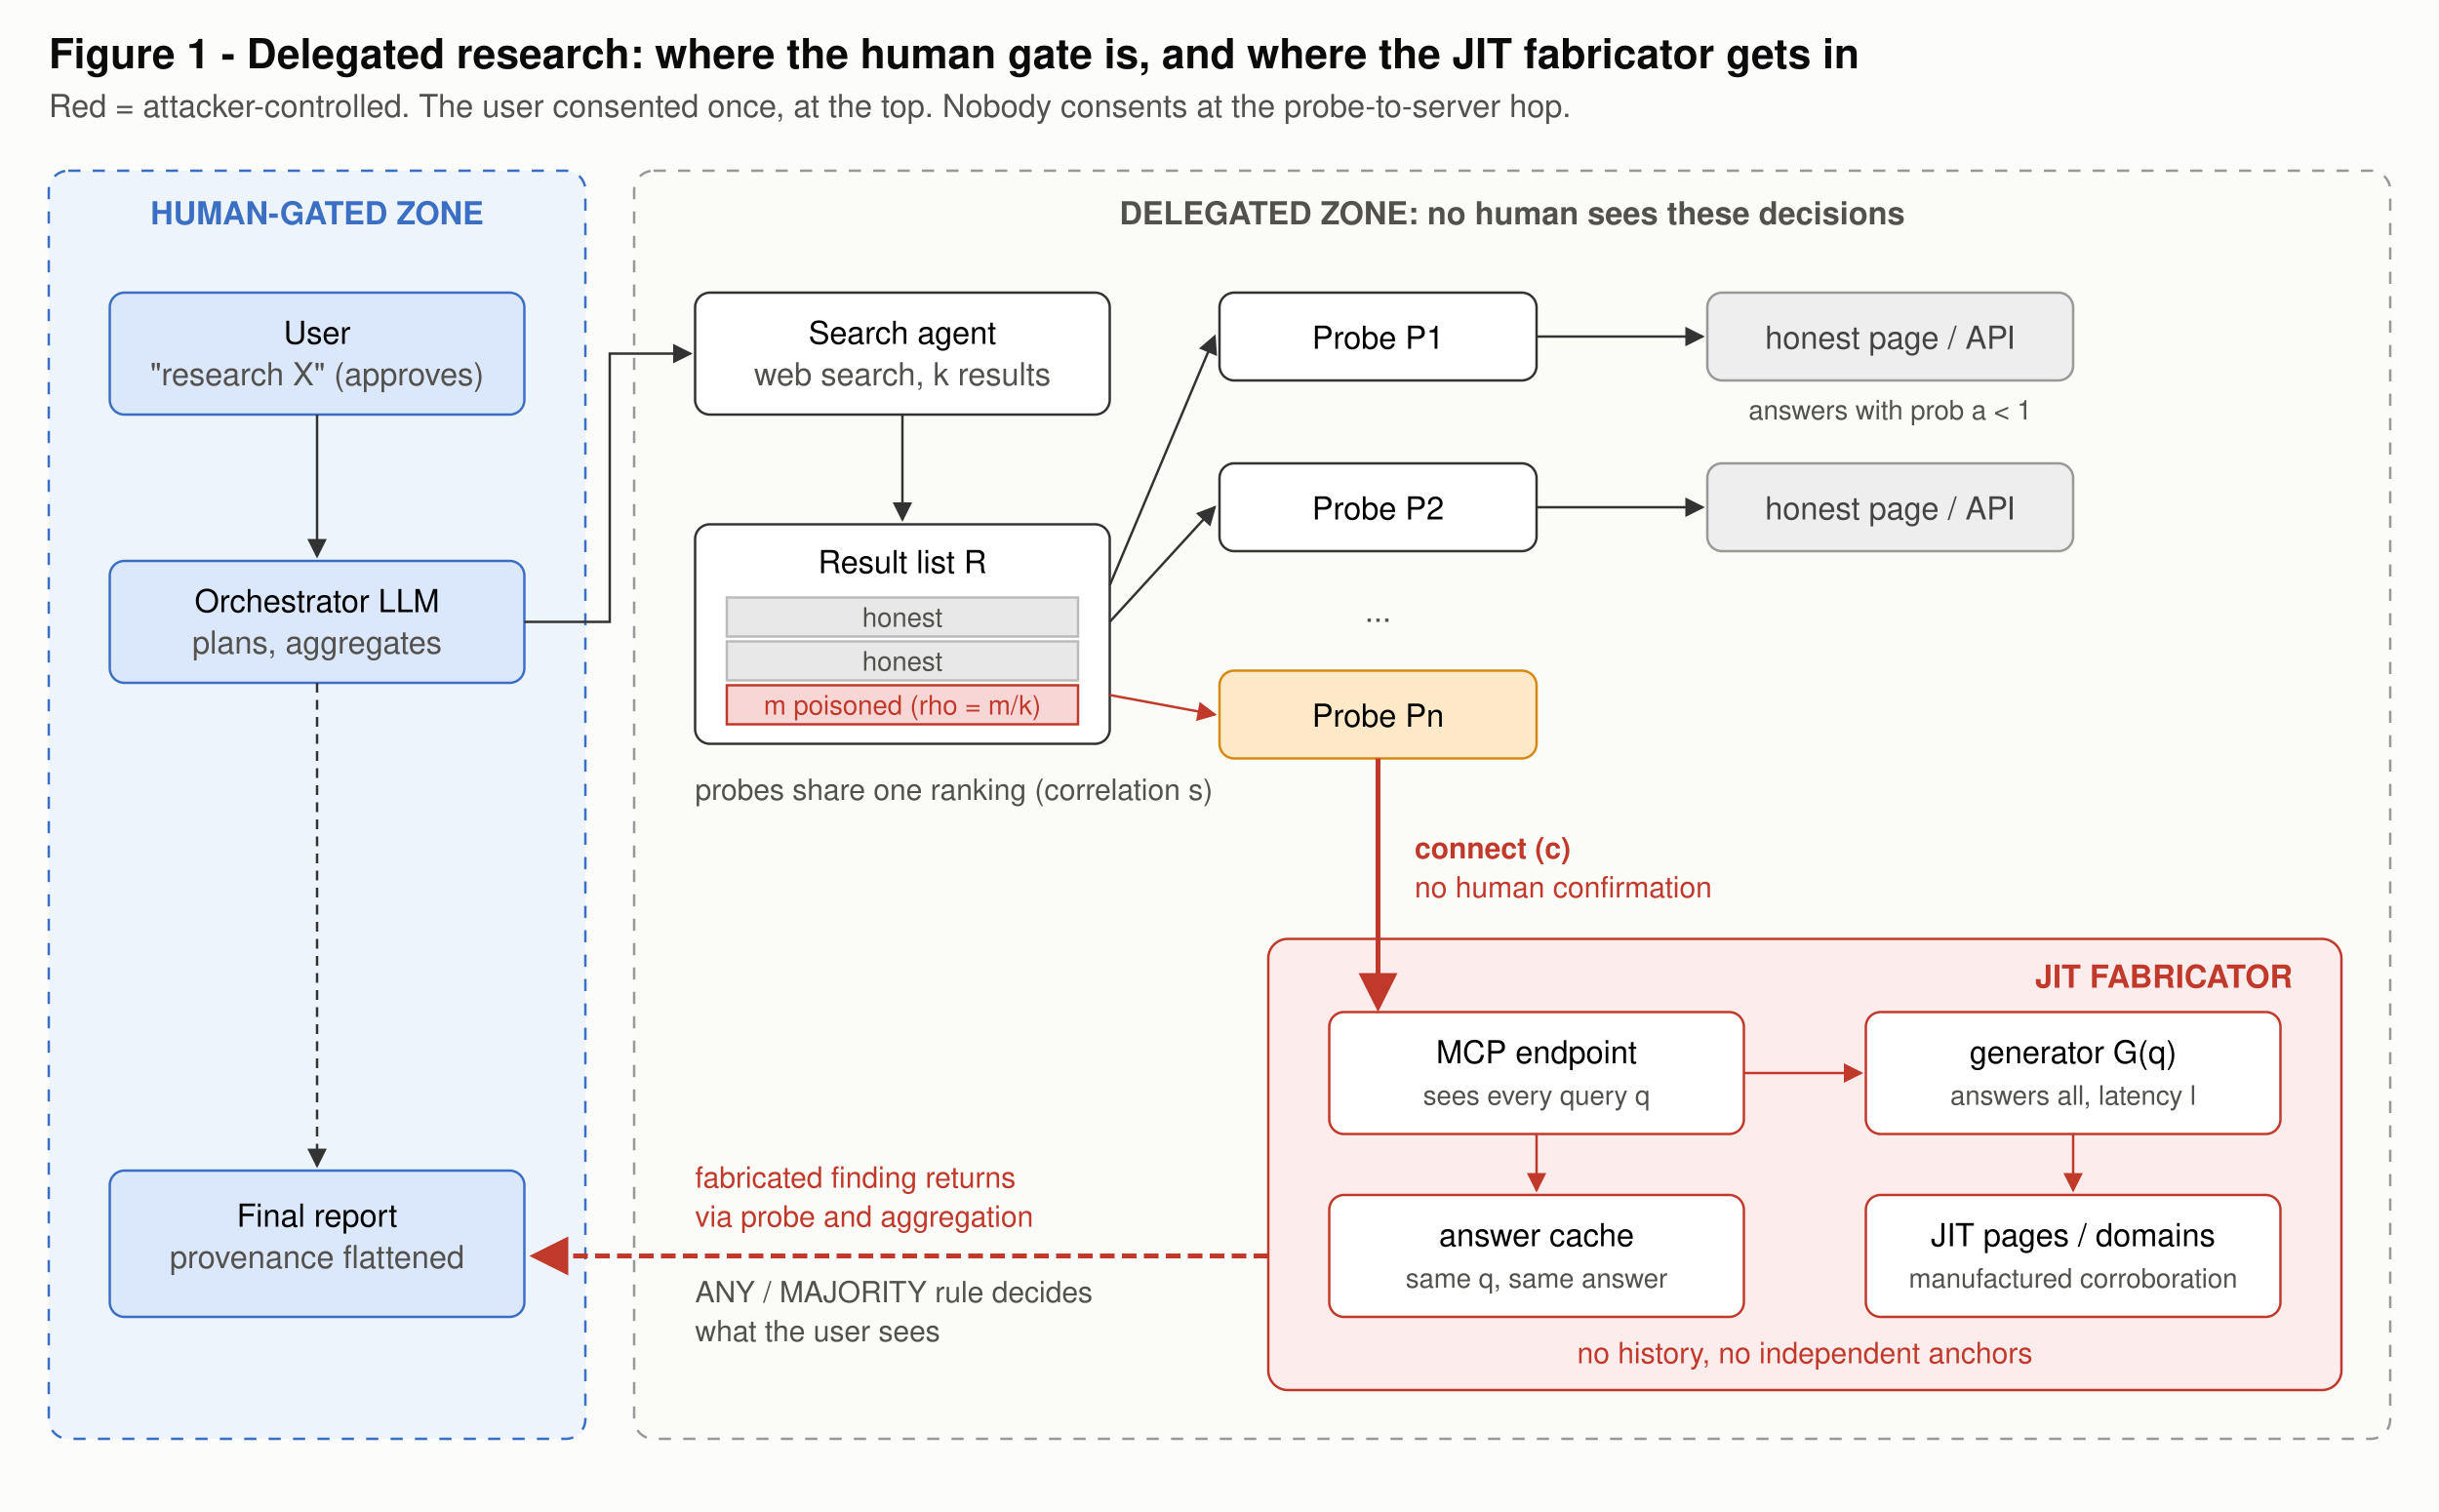
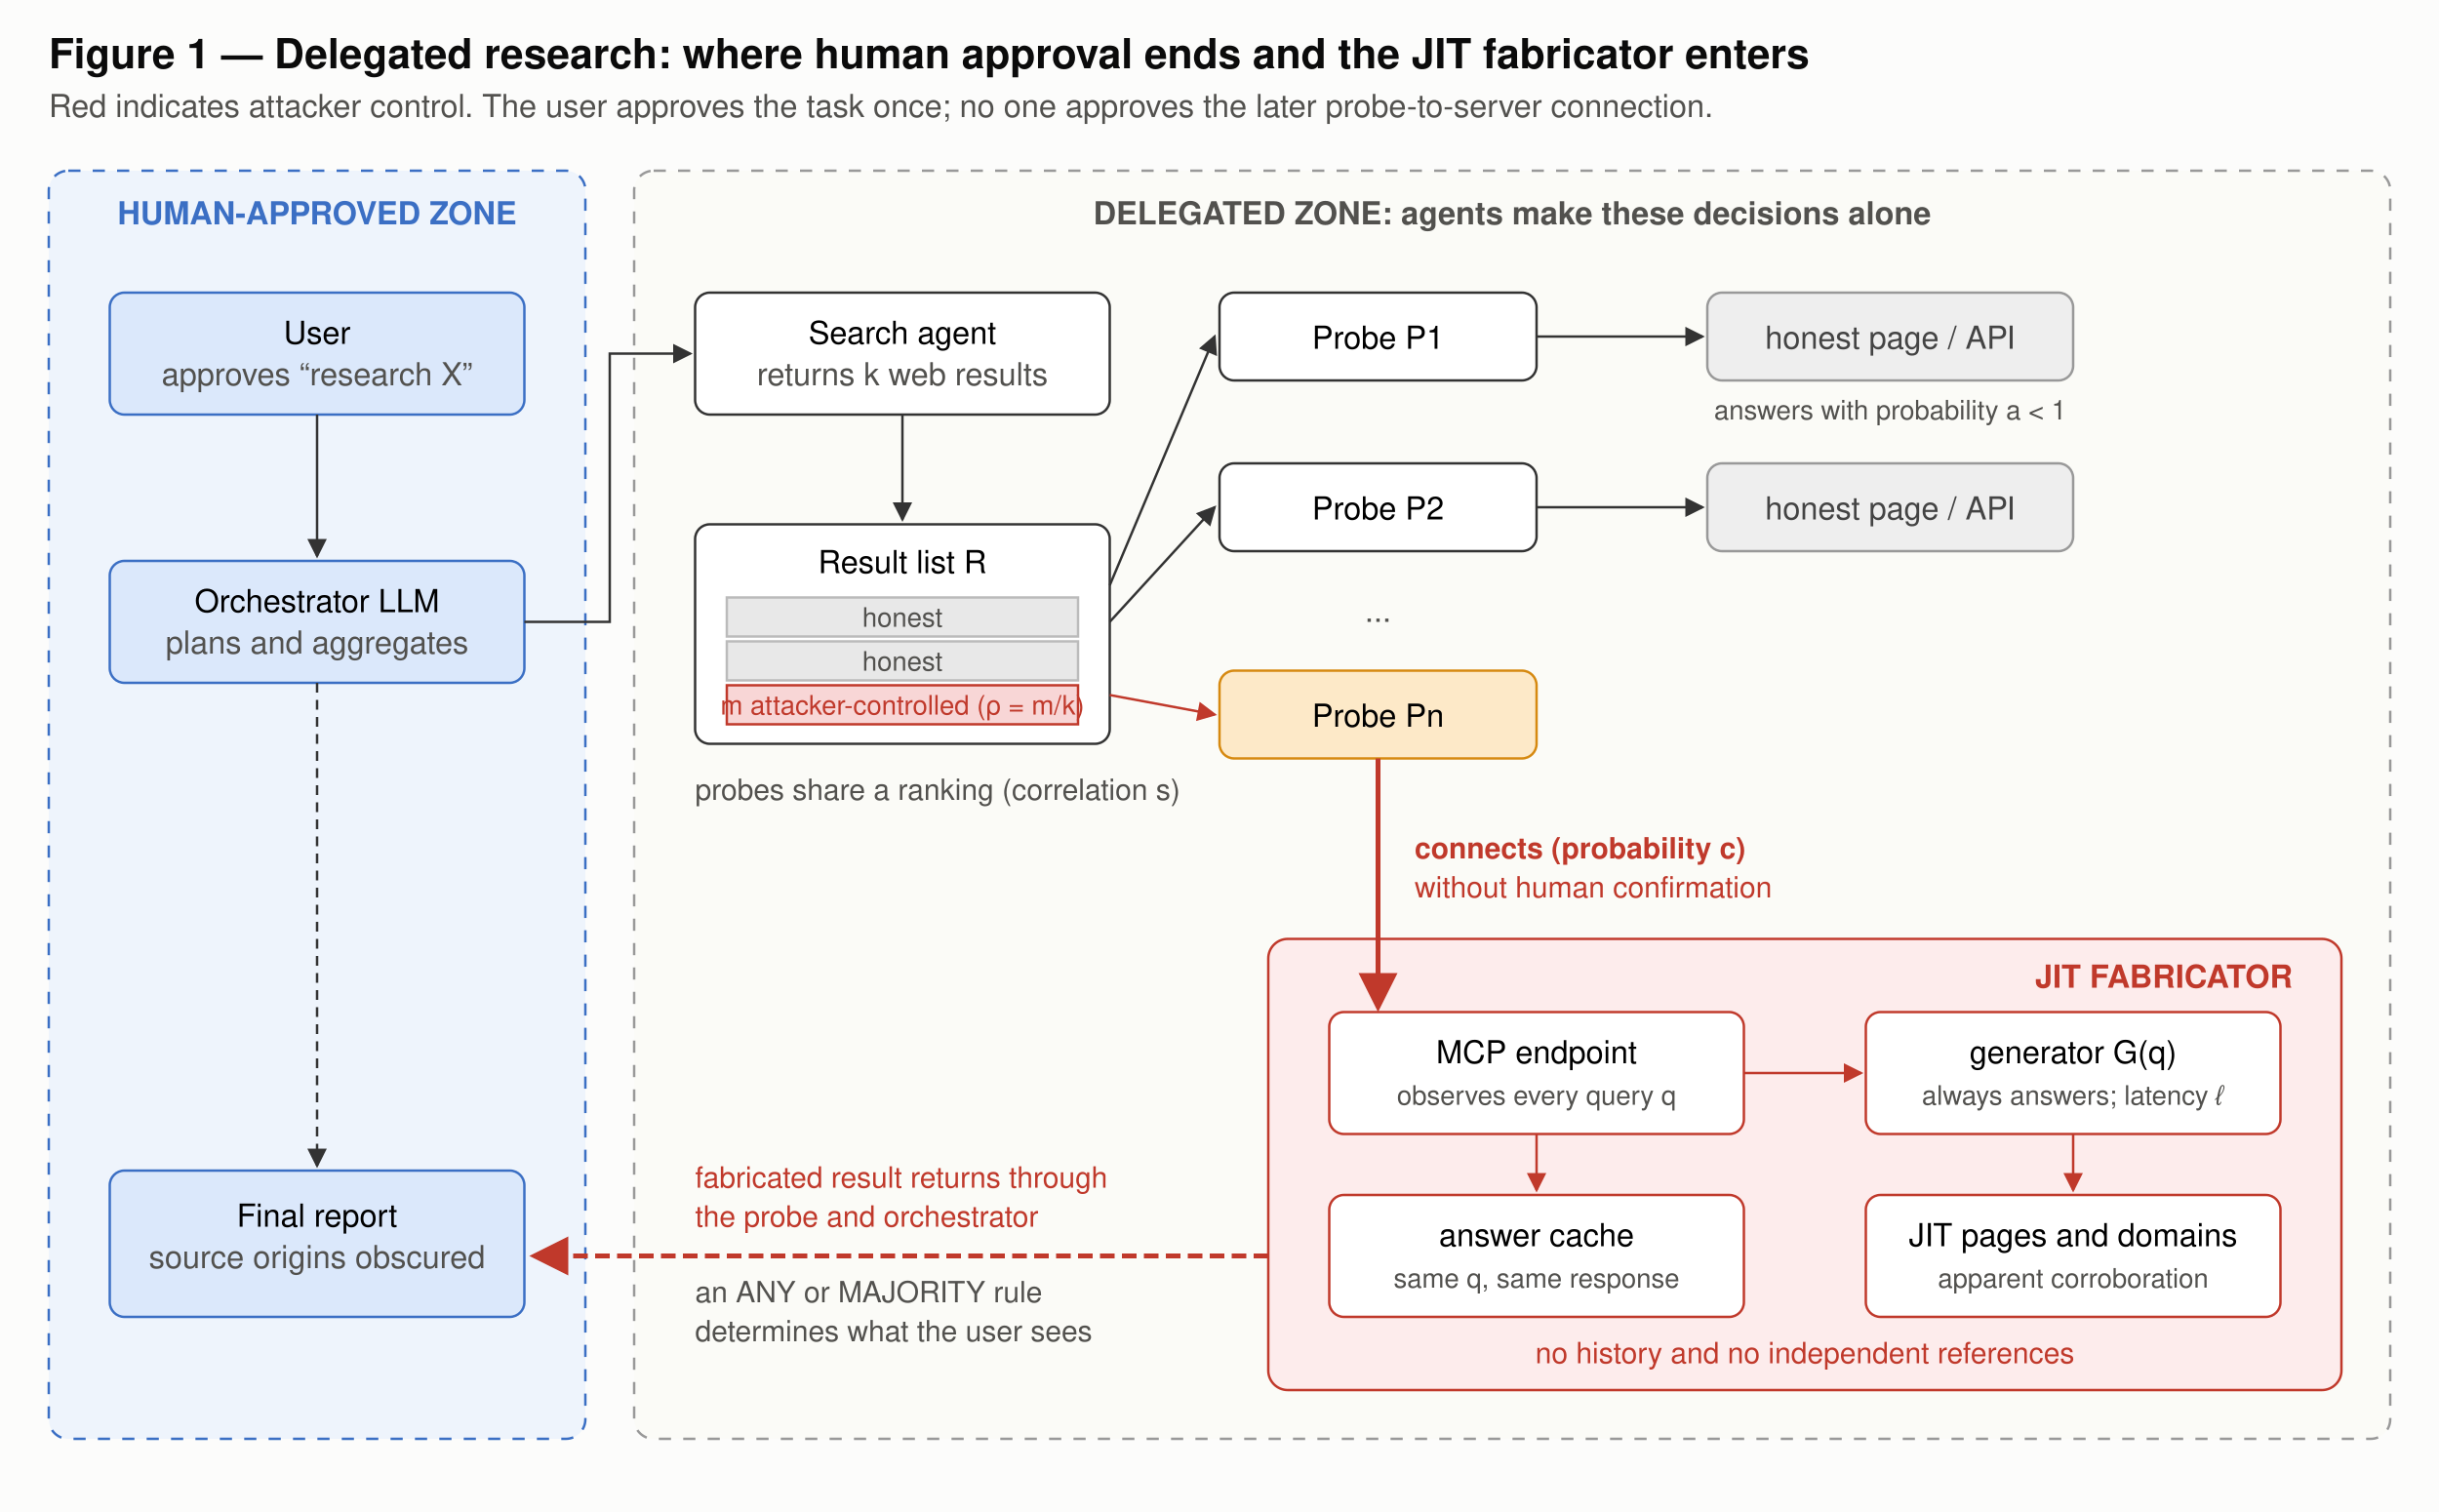
<svg xmlns="http://www.w3.org/2000/svg" viewBox="0 0 1000 620" font-family="Helvetica, Arial, sans-serif" font-size="13">
  <defs>
    <marker id="a" markerWidth="8" markerHeight="8" refX="7" refY="4" orient="auto">
      <path d="M0,0 L8,4 L0,8 z" fill="#333" />
    </marker>
    <marker id="r" markerWidth="8" markerHeight="8" refX="7" refY="4" orient="auto">
      <path d="M0,0 L8,4 L0,8 z" fill="#c0392b" />
    </marker>
  </defs>
  <rect width="1000" height="620" fill="#fcfcfb" />
-   <text x="20" y="28" font-size="17" font-weight="bold" fill="#0b0b0b">Figure 1 - Delegated research: where the human gate is, and where the JIT fabricator gets in</text>
-   <text x="20" y="48" fill="#52514e">Red = attacker-controlled. The user consented once, at the top. Nobody consents at the probe-to-server hop.</text>
+   <text x="20" y="28" font-size="17" font-weight="bold" fill="#0b0b0b">Figure 1 — Delegated research: where human approval ends and the JIT fabricator enters</text>
+   <text x="20" y="48" fill="#52514e">Red indicates attacker control. The user approves the task once; no one approves the later probe-to-server connection.</text>
  <rect x="20" y="70" width="220" height="520" rx="8" fill="#eef4fc" stroke="#3b6fc4" stroke-dasharray="5" />
-   <text x="130" y="92" text-anchor="middle" font-weight="bold" fill="#3b6fc4">HUMAN-GATED ZONE</text>
+   <text x="130" y="92" text-anchor="middle" font-weight="bold" fill="#3b6fc4">HUMAN-APPROVED ZONE</text>
  <rect x="45" y="120" width="170" height="50" rx="6" fill="#dbe8fb" stroke="#3b6fc4" />
  <text x="130" y="141" text-anchor="middle">User</text>
-   <text x="130" y="158" text-anchor="middle" fill="#52514e">"research X" (approves)</text>
+   <text x="130" y="158" text-anchor="middle" fill="#52514e">approves “research X”</text>
  <rect x="45" y="230" width="170" height="50" rx="6" fill="#dbe8fb" stroke="#3b6fc4" />
  <text x="130" y="251" text-anchor="middle">Orchestrator LLM</text>
-   <text x="130" y="268" text-anchor="middle" fill="#52514e">plans, aggregates</text>
+   <text x="130" y="268" text-anchor="middle" fill="#52514e">plans and aggregates</text>
  <rect x="45" y="480" width="170" height="60" rx="6" fill="#dbe8fb" stroke="#3b6fc4" />
  <text x="130" y="503" text-anchor="middle">Final report</text>
-   <text x="130" y="520" text-anchor="middle" fill="#52514e">provenance flattened</text>
+   <text x="130" y="520" text-anchor="middle" fill="#52514e">source origins obscured</text>
  <path d="M130,170 V228" stroke="#333" fill="none" marker-end="url(#a)" />
  <path d="M130,280 V478" stroke="#333" fill="none" stroke-dasharray="4 3" marker-end="url(#a)" />
  <rect x="260" y="70" width="720" height="520" rx="8" fill="#fbfbf7" stroke="#999" stroke-dasharray="5" />
-   <text x="620" y="92" text-anchor="middle" font-weight="bold" fill="#52514e">DELEGATED ZONE: no human sees these decisions</text>
+   <text x="620" y="92" text-anchor="middle" font-weight="bold" fill="#52514e">DELEGATED ZONE: agents make these decisions alone</text>
  <rect x="285" y="120" width="170" height="50" rx="6" fill="#fff" stroke="#333" />
  <text x="370" y="141" text-anchor="middle">Search agent</text>
-   <text x="370" y="158" text-anchor="middle" fill="#52514e">web search, k results</text>
+   <text x="370" y="158" text-anchor="middle" fill="#52514e">returns k web results</text>
  <path d="M215,255 H250 V145 H283" stroke="#333" fill="none" marker-end="url(#a)" />
  <rect x="285" y="215" width="170" height="90" rx="6" fill="#fff" stroke="#333" />
  <text x="370" y="235" text-anchor="middle">Result list R</text>
  <rect x="298" y="245" width="144" height="16" fill="#e8e8e8" stroke="#bbb" />
  <rect x="298" y="263" width="144" height="16" fill="#e8e8e8" stroke="#bbb" />
  <rect x="298" y="281" width="144" height="16" fill="#f8d6d6" stroke="#c0392b" />
  <text x="370" y="257" text-anchor="middle" font-size="11" fill="#52514e">honest</text>
  <text x="370" y="275" text-anchor="middle" font-size="11" fill="#52514e">honest</text>
-   <text x="370" y="293" text-anchor="middle" font-size="11" fill="#c0392b">m poisoned (rho = m/k)</text>
+   <text x="370" y="293" text-anchor="middle" font-size="11" fill="#c0392b">m attacker-controlled (ρ = m/k)</text>
  <path d="M370,170 V213" stroke="#333" marker-end="url(#a)" fill="none" />
-   <text x="285" y="328" font-size="12" fill="#52514e">probes share one ranking (correlation s)</text>
+   <text x="285" y="328" font-size="12" fill="#52514e">probes share a ranking (correlation s)</text>
  <rect x="500" y="120" width="130" height="36" rx="6" fill="#fff" stroke="#333" />
  <text x="565" y="143" text-anchor="middle">Probe P1</text>
  <rect x="500" y="190" width="130" height="36" rx="6" fill="#fff" stroke="#333" />
  <text x="565" y="213" text-anchor="middle">Probe P2</text>
  <text x="565" y="255" text-anchor="middle" fill="#52514e">...</text>
  <rect x="500" y="275" width="130" height="36" rx="6" fill="#fde9c8" stroke="#d68910" />
  <text x="565" y="298" text-anchor="middle">Probe Pn</text>
  <path d="M455,240 L498,138" stroke="#333" fill="none" marker-end="url(#a)" />
  <path d="M455,255 L498,208" stroke="#333" fill="none" marker-end="url(#a)" />
  <path d="M455,285 L498,293" stroke="#c0392b" fill="none" marker-end="url(#r)" />
  <rect x="700" y="120" width="150" height="36" rx="6" fill="#eee" stroke="#999" />
  <text x="775" y="143" text-anchor="middle" fill="#444">honest page / API</text>
  <rect x="700" y="190" width="150" height="36" rx="6" fill="#eee" stroke="#999" />
  <text x="775" y="213" text-anchor="middle" fill="#444">honest page / API</text>
  <path d="M630,138 H698" stroke="#333" fill="none" marker-end="url(#a)" />
  <path d="M630,208 H698" stroke="#333" fill="none" marker-end="url(#a)" />
-   <text x="775" y="172" text-anchor="middle" font-size="11" fill="#52514e">answers with prob a &lt; 1</text>
-   <text x="580" y="352" fill="#c0392b" font-weight="bold" font-size="12">connect (c)</text>
-   <text x="580" y="368" fill="#c0392b" font-size="12">no human confirmation</text>
+   <text x="775" y="172" text-anchor="middle" font-size="11" fill="#52514e">answers with probability a &lt; 1</text>
+   <text x="580" y="352" fill="#c0392b" font-weight="bold" font-size="12">connects (probability c)</text>
+   <text x="580" y="368" fill="#c0392b" font-size="12">without human confirmation</text>
  <rect x="520" y="385" width="440" height="185" rx="8" fill="#fdecec" stroke="#c0392b" />
  <text x="940" y="405" text-anchor="end" font-weight="bold" fill="#c0392b">JIT FABRICATOR</text>
  <rect x="545" y="415" width="170" height="50" rx="6" fill="#fff" stroke="#c0392b" />
  <text x="630" y="436" text-anchor="middle">MCP endpoint</text>
-   <text x="630" y="453" text-anchor="middle" font-size="11" fill="#52514e">sees every query q</text>
+   <text x="630" y="453" text-anchor="middle" font-size="11" fill="#52514e">observes every query q</text>
  <rect x="765" y="415" width="170" height="50" rx="6" fill="#fff" stroke="#c0392b" />
  <text x="850" y="436" text-anchor="middle">generator G(q)</text>
-   <text x="850" y="453" text-anchor="middle" font-size="11" fill="#52514e">answers all, latency l</text>
+   <text x="850" y="453" text-anchor="middle" font-size="11" fill="#52514e">always answers; latency ℓ</text>
  <rect x="545" y="490" width="170" height="50" rx="6" fill="#fff" stroke="#c0392b" />
  <text x="630" y="511" text-anchor="middle">answer cache</text>
-   <text x="630" y="528" text-anchor="middle" font-size="11" fill="#52514e">same q, same answer</text>
+   <text x="630" y="528" text-anchor="middle" font-size="11" fill="#52514e">same q, same response</text>
  <rect x="765" y="490" width="170" height="50" rx="6" fill="#fff" stroke="#c0392b" />
-   <text x="850" y="511" text-anchor="middle">JIT pages / domains</text>
-   <text x="850" y="528" text-anchor="middle" font-size="11" fill="#52514e">manufactured corroboration</text>
+   <text x="850" y="511" text-anchor="middle">JIT pages and domains</text>
+   <text x="850" y="528" text-anchor="middle" font-size="11" fill="#52514e">apparent corroboration</text>
  <path d="M715,440 H763" stroke="#c0392b" fill="none" marker-end="url(#r)" />
  <path d="M630,465 V488" stroke="#c0392b" fill="none" marker-end="url(#r)" />
  <path d="M850,465 V488" stroke="#c0392b" fill="none" marker-end="url(#r)" />
-   <text x="740" y="559" text-anchor="middle" font-size="12" fill="#c0392b">no history, no independent anchors</text>
+   <text x="740" y="559" text-anchor="middle" font-size="12" fill="#c0392b">no history and no independent references</text>
  <path d="M520,515 H219" stroke="#c0392b" stroke-width="2" fill="none" stroke-dasharray="6 3" marker-end="url(#r)" />
-   <text x="285" y="487" fill="#c0392b" font-size="12">fabricated finding returns</text>
-   <text x="285" y="503" fill="#c0392b" font-size="12">via probe and aggregation</text>
-   <text x="285" y="534" fill="#52514e" font-size="12">ANY / MAJORITY rule decides</text>
-   <text x="285" y="550" fill="#52514e" font-size="12">what the user sees</text>
+   <text x="285" y="487" fill="#c0392b" font-size="12">fabricated result returns through</text>
+   <text x="285" y="503" fill="#c0392b" font-size="12">the probe and orchestrator</text>
+   <text x="285" y="534" fill="#52514e" font-size="12">an ANY or MAJORITY rule</text>
+   <text x="285" y="550" fill="#52514e" font-size="12">determines what the user sees</text>
  <path d="M565,311 V413" stroke="#c0392b" stroke-width="2" fill="none" marker-end="url(#r)" />
</svg>
